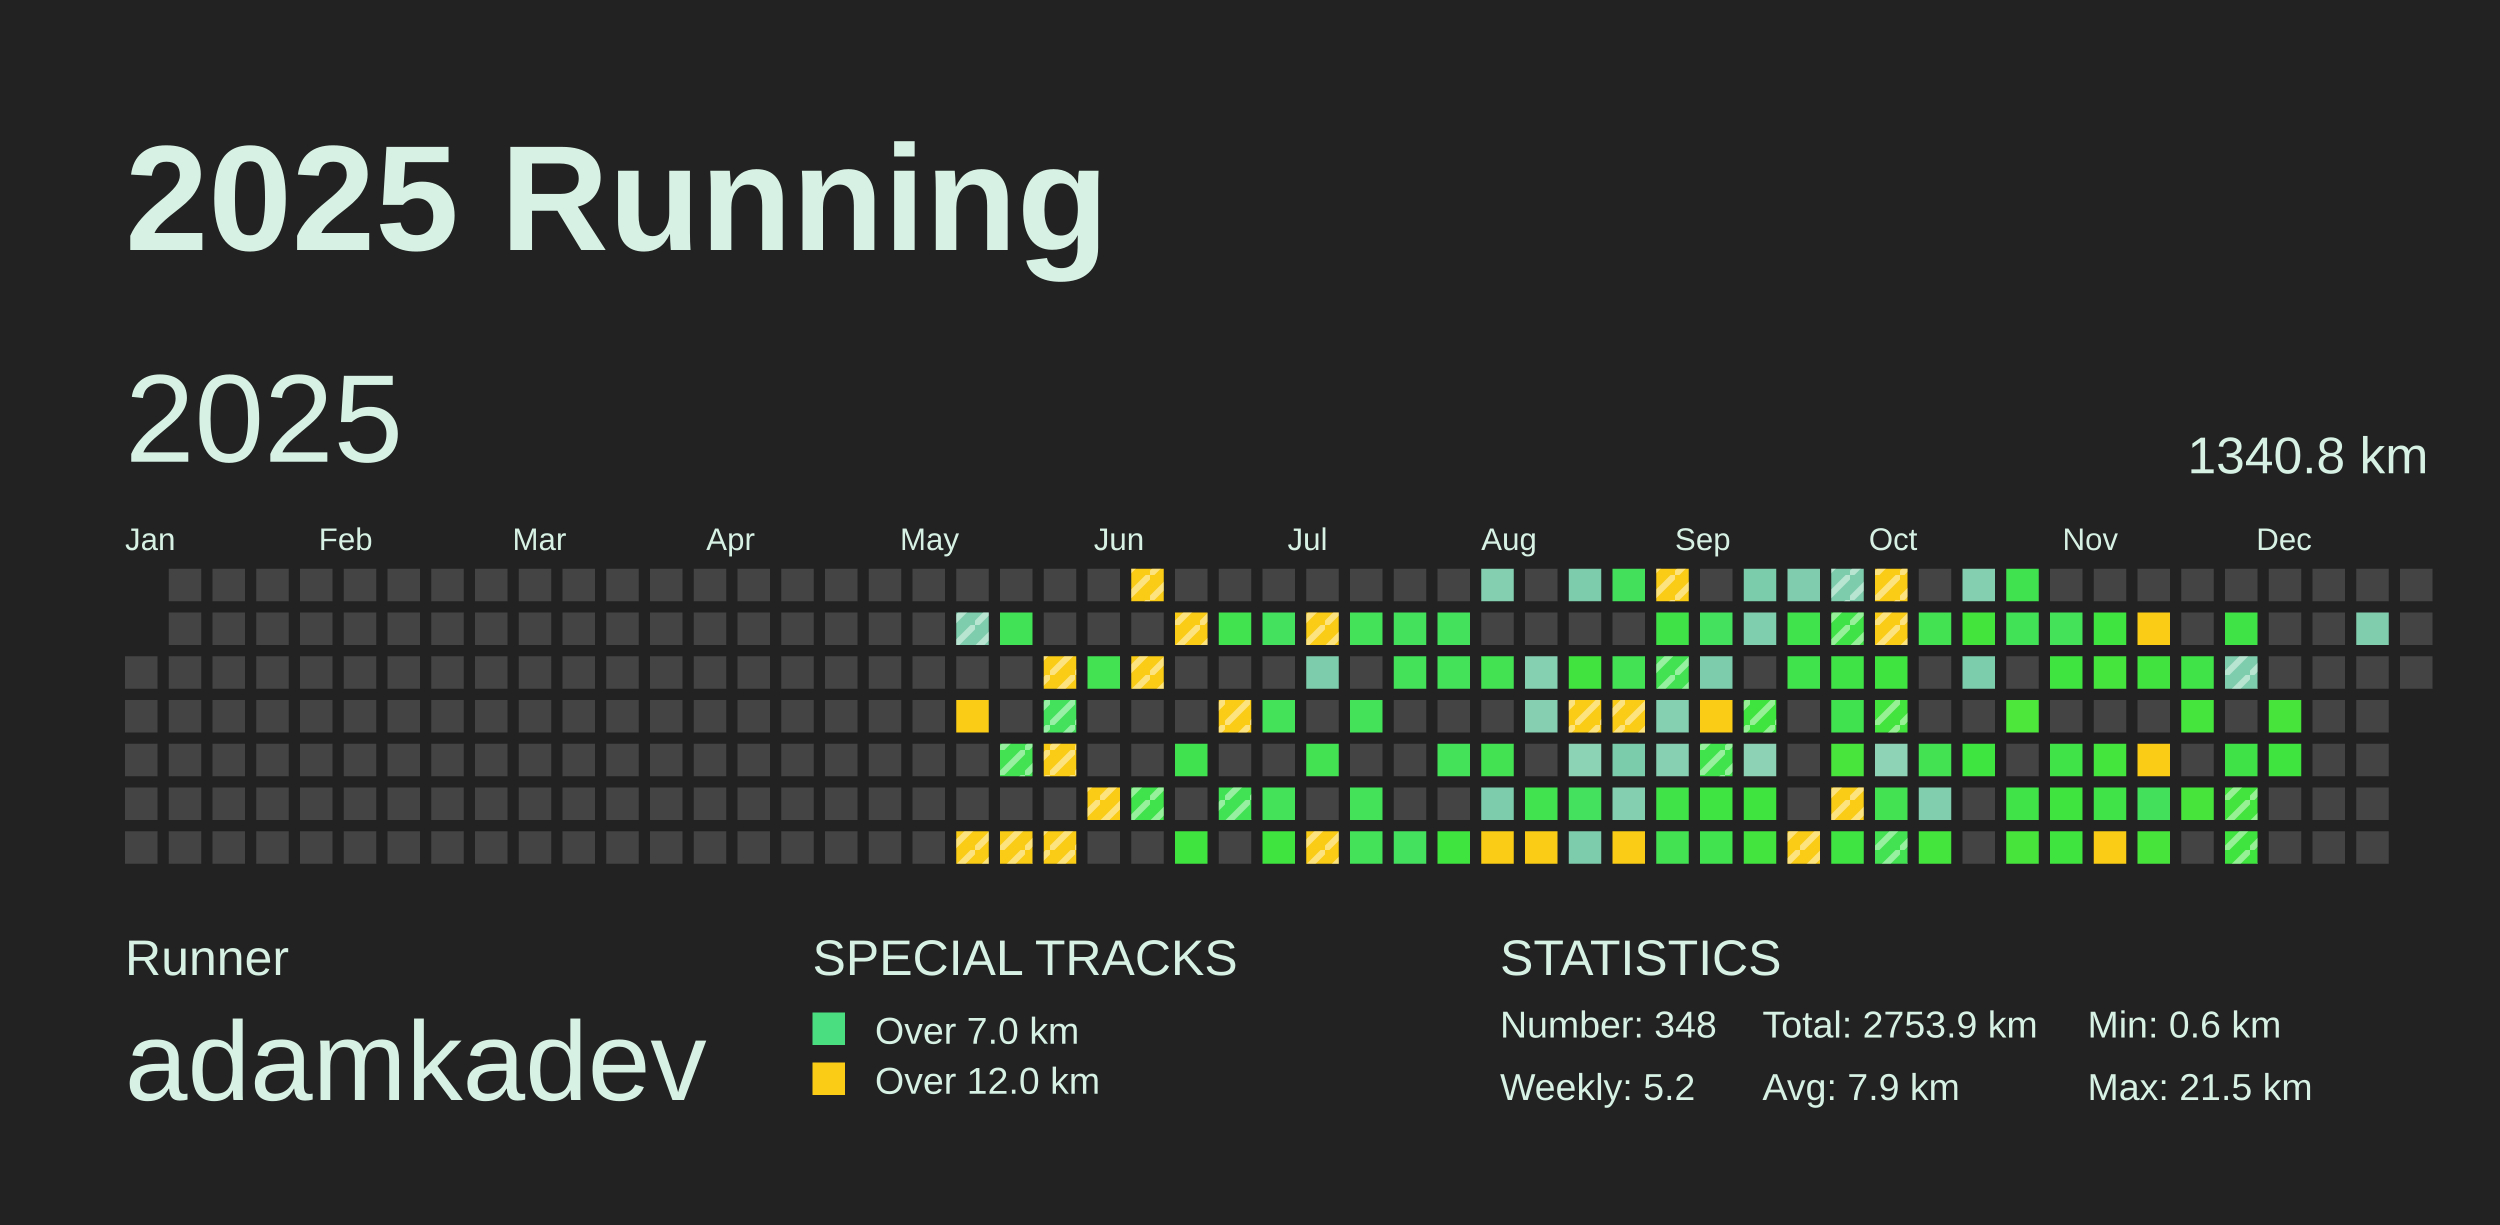
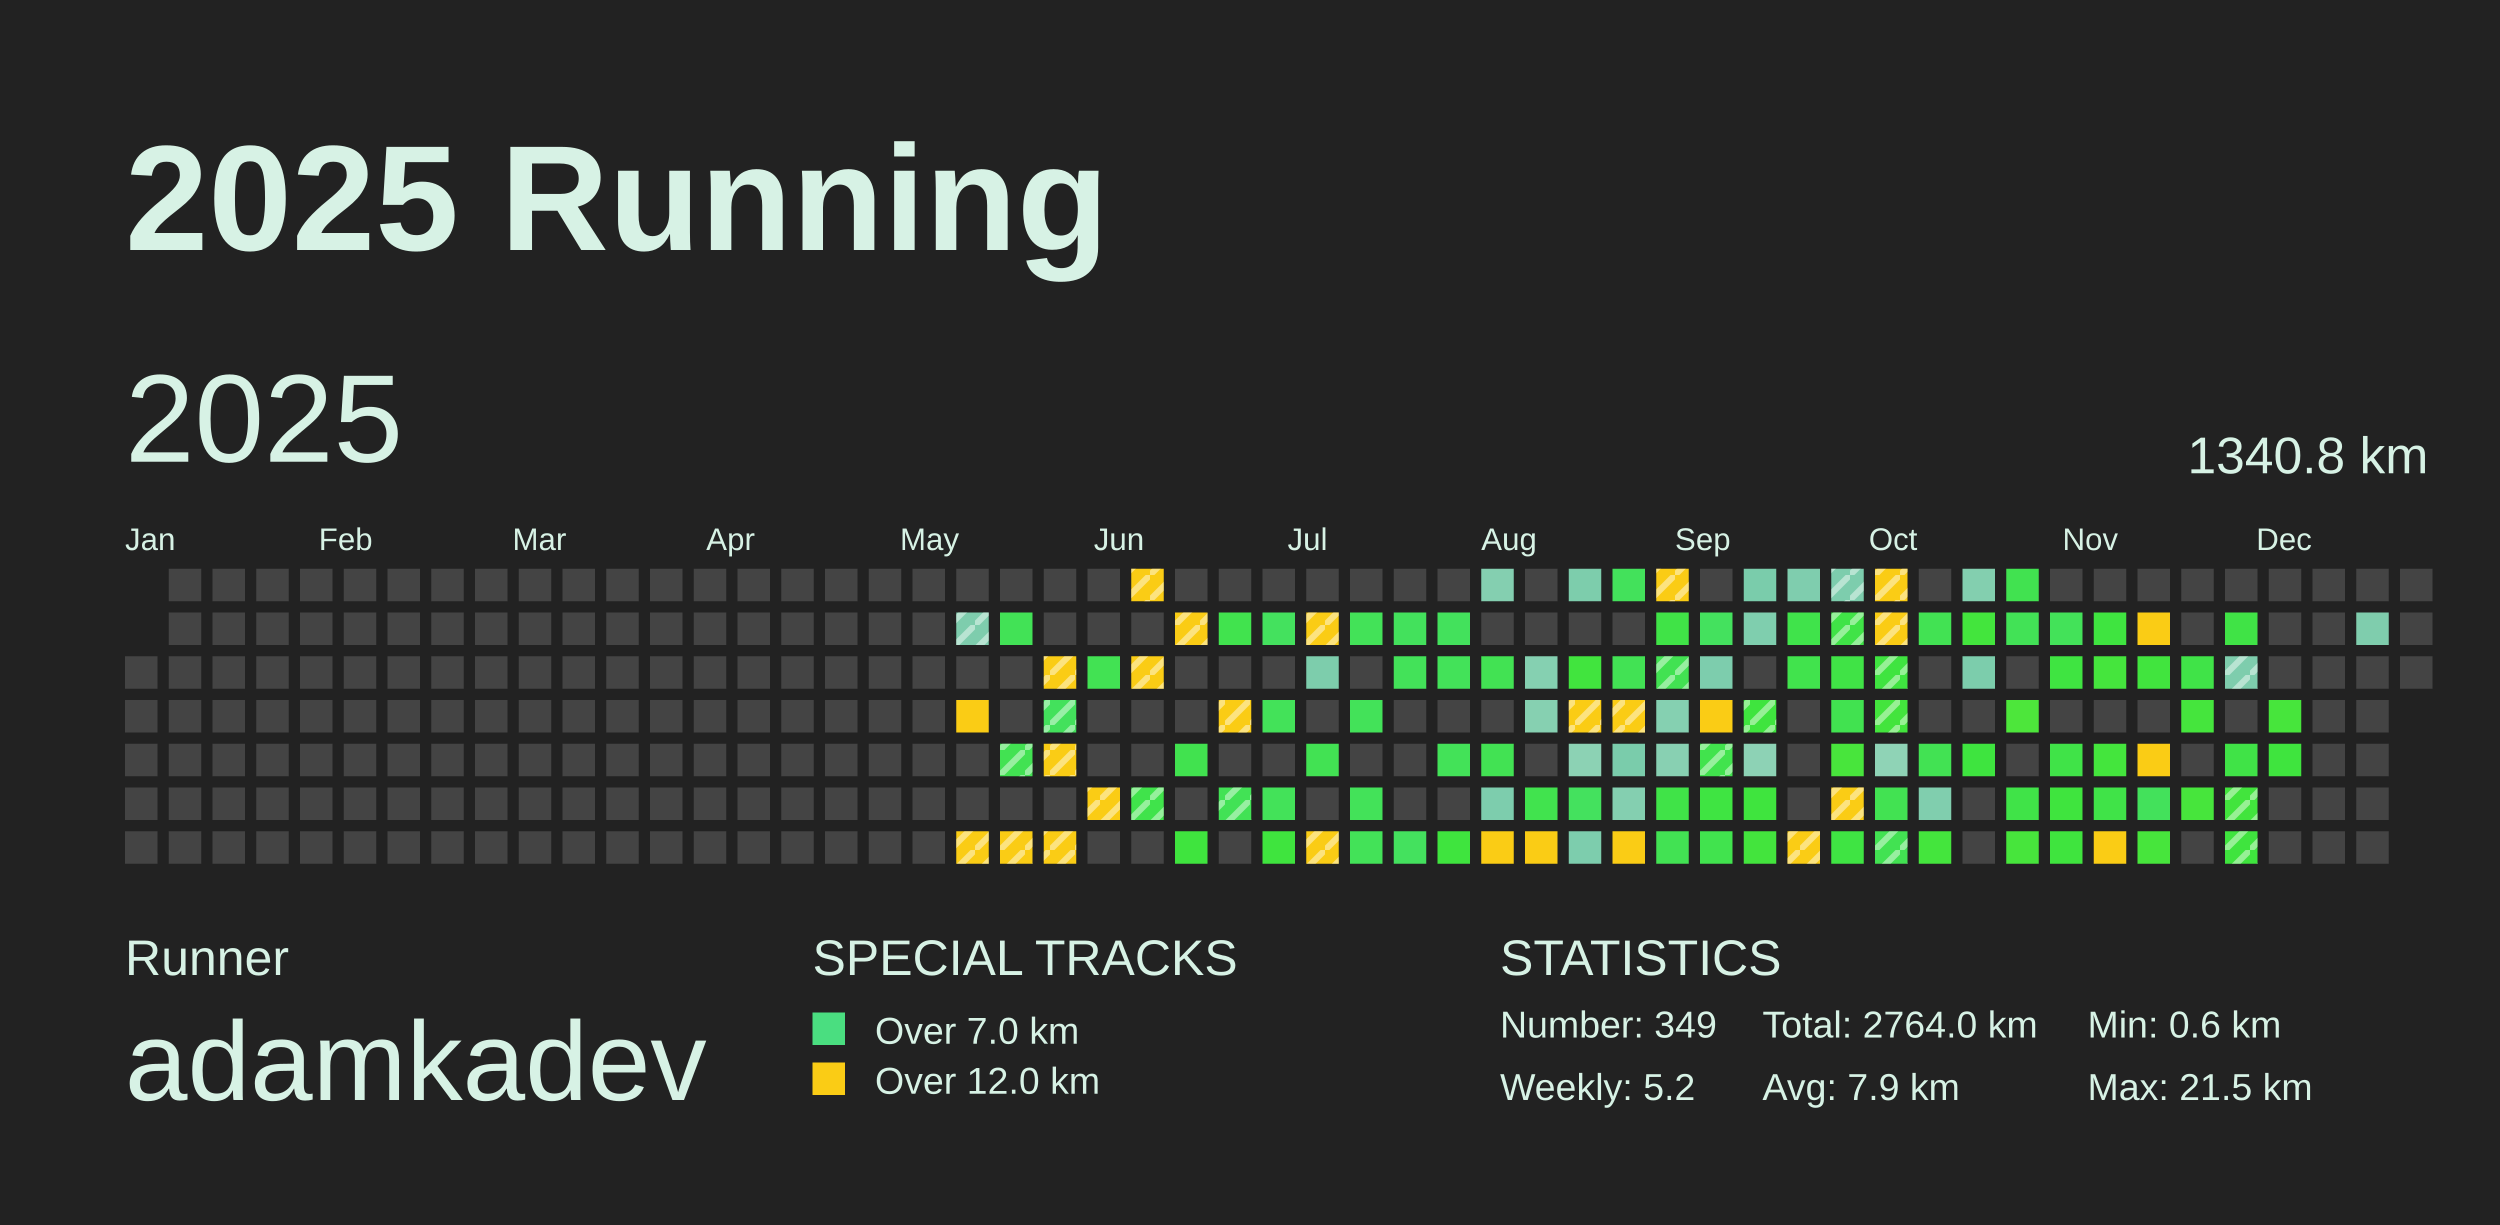
<svg xmlns="http://www.w3.org/2000/svg" baseProfile="full" height="98mm" version="1.1" viewBox="0,0,200,98" width="200mm">
  <defs>
    <pattern height="2" id="indoor-stripe" patternUnits="userSpaceOnUse" width="2">
      <line stroke="white" stroke-opacity="0.45" stroke-width="0.5" x1="0" x2="2" y1="2" y2="0" />
    </pattern>
  </defs>
  <rect fill="#222222" height="98" width="200" x="0" y="0" />
  <text fill="#D7F2E5" style="font-size:12px; font-family:Arial; font-weight:bold;" x="10" y="20">2025 Running</text>
  <text fill="#D7F2E5" style="font-size:4px; font-family:Arial" x="10" y="78">Runner</text>
  <text fill="#D7F2E5" style="font-size:9px; font-family:Arial" x="10" y="88">adamkadev</text>
  <text fill="#D7F2E5" style="font-size:4px; font-family:Arial" x="65" y="78">SPECIAL TRACKS</text>
  <rect fill="#4ADE80" height="2.6" width="2.6" x="65" y="81" />
  <text fill="#D7F2E5" style="font-size:3px; font-family:Arial" x="70" y="83.5">Over 7.0 km</text>
  <rect fill="#FACC15" height="2.6" width="2.6" x="65" y="85" />
  <text fill="#D7F2E5" style="font-size:3px; font-family:Arial" x="70" y="87.5">Over 12.0 km</text>
  <text fill="#D7F2E5" style="font-size:4px; font-family:Arial" x="120" y="78">STATISTICS</text>
-   <text fill="#D7F2E5" style="font-size:3px; font-family:Arial" x="120" y="83">Number: 348</text>
+   <text fill="#D7F2E5" style="font-size:3px; font-family:Arial" x="120" y="83">Number: 349</text>
  <text fill="#D7F2E5" style="font-size:3px; font-family:Arial" x="120" y="88">Weekly: 5.2</text>
-   <text fill="#D7F2E5" style="font-size:3px; font-family:Arial" x="141" y="83">Total: 2753.9 km</text>
+   <text fill="#D7F2E5" style="font-size:3px; font-family:Arial" x="141" y="83">Total: 2764.0 km</text>
  <text fill="#D7F2E5" style="font-size:3px; font-family:Arial" x="141" y="88">Avg: 7.9 km</text>
  <text fill="#D7F2E5" style="font-size:3px; font-family:Arial" x="167" y="83">Min: 0.6 km</text>
  <text fill="#D7F2E5" style="font-size:3px; font-family:Arial" x="167" y="88">Max: 21.5 km</text>
  <text dominant-baseline="hanging" fill="#D7F2E5" style="font-size:10.0px; font-family:Arial;" x="10" y="30">2025</text>
  <text dominant-baseline="hanging" fill="#D7F2E5" style="font-size:4.125px; font-family:Arial;" x="175" y="35">1340.8 km</text>
  <text fill="#D7F2E5" style="font-size:2.5px; font-family:Arial" x="10.0" y="44">Jan</text>
  <text fill="#D7F2E5" style="font-size:2.5px; font-family:Arial" x="25.5" y="44">Feb</text>
  <text fill="#D7F2E5" style="font-size:2.5px; font-family:Arial" x="41.0" y="44">Mar</text>
  <text fill="#D7F2E5" style="font-size:2.5px; font-family:Arial" x="56.5" y="44">Apr</text>
  <text fill="#D7F2E5" style="font-size:2.5px; font-family:Arial" x="72.0" y="44">May</text>
  <text fill="#D7F2E5" style="font-size:2.5px; font-family:Arial" x="87.5" y="44">Jun</text>
  <text fill="#D7F2E5" style="font-size:2.5px; font-family:Arial" x="103.0" y="44">Jul</text>
  <text fill="#D7F2E5" style="font-size:2.5px; font-family:Arial" x="118.5" y="44">Aug</text>
  <text fill="#D7F2E5" style="font-size:2.5px; font-family:Arial" x="134.0" y="44">Sep</text>
  <text fill="#D7F2E5" style="font-size:2.5px; font-family:Arial" x="149.5" y="44">Oct</text>
  <text fill="#D7F2E5" style="font-size:2.5px; font-family:Arial" x="165.0" y="44">Nov</text>
  <text fill="#D7F2E5" style="font-size:2.5px; font-family:Arial" x="180.5" y="44">Dec</text>
  <rect fill="#444444" height="2.6" width="2.6" x="10.0" y="52.5" />
  <rect fill="#444444" height="2.6" width="2.6" x="10.0" y="56.0" />
  <rect fill="#444444" height="2.6" width="2.6" x="10.0" y="59.5" />
  <rect fill="#444444" height="2.6" width="2.6" x="10.0" y="63.0" />
  <rect fill="#444444" height="2.6" width="2.6" x="10.0" y="66.5" />
  <rect fill="#444444" height="2.6" width="2.6" x="13.5" y="45.5" />
  <rect fill="#444444" height="2.6" width="2.6" x="13.5" y="49.0" />
  <rect fill="#444444" height="2.6" width="2.6" x="13.5" y="52.5" />
  <rect fill="#444444" height="2.6" width="2.6" x="13.5" y="56.0" />
  <rect fill="#444444" height="2.6" width="2.6" x="13.5" y="59.5" />
  <rect fill="#444444" height="2.6" width="2.6" x="13.5" y="63.0" />
  <rect fill="#444444" height="2.6" width="2.6" x="13.5" y="66.5" />
  <rect fill="#444444" height="2.6" width="2.6" x="17.0" y="45.5" />
  <rect fill="#444444" height="2.6" width="2.6" x="17.0" y="49.0" />
  <rect fill="#444444" height="2.6" width="2.6" x="17.0" y="52.5" />
  <rect fill="#444444" height="2.6" width="2.6" x="17.0" y="56.0" />
  <rect fill="#444444" height="2.6" width="2.6" x="17.0" y="59.5" />
  <rect fill="#444444" height="2.6" width="2.6" x="17.0" y="63.0" />
  <rect fill="#444444" height="2.6" width="2.6" x="17.0" y="66.5" />
  <rect fill="#444444" height="2.6" width="2.6" x="20.5" y="45.5" />
  <rect fill="#444444" height="2.6" width="2.6" x="20.5" y="49.0" />
  <rect fill="#444444" height="2.6" width="2.6" x="20.5" y="52.5" />
  <rect fill="#444444" height="2.6" width="2.6" x="20.5" y="56.0" />
  <rect fill="#444444" height="2.6" width="2.6" x="20.5" y="59.5" />
  <rect fill="#444444" height="2.6" width="2.6" x="20.5" y="63.0" />
  <rect fill="#444444" height="2.6" width="2.6" x="20.5" y="66.5" />
  <rect fill="#444444" height="2.6" width="2.6" x="24.0" y="45.5" />
  <rect fill="#444444" height="2.6" width="2.6" x="24.0" y="49.0" />
  <rect fill="#444444" height="2.6" width="2.6" x="24.0" y="52.5" />
  <rect fill="#444444" height="2.6" width="2.6" x="24.0" y="56.0" />
  <rect fill="#444444" height="2.6" width="2.6" x="24.0" y="59.5" />
  <rect fill="#444444" height="2.6" width="2.6" x="24.0" y="63.0" />
  <rect fill="#444444" height="2.6" width="2.6" x="24.0" y="66.5" />
  <rect fill="#444444" height="2.6" width="2.6" x="27.5" y="45.5" />
  <rect fill="#444444" height="2.6" width="2.6" x="27.5" y="49.0" />
  <rect fill="#444444" height="2.6" width="2.6" x="27.5" y="52.5" />
  <rect fill="#444444" height="2.6" width="2.6" x="27.5" y="56.0" />
  <rect fill="#444444" height="2.6" width="2.6" x="27.5" y="59.5" />
  <rect fill="#444444" height="2.6" width="2.6" x="27.5" y="63.0" />
  <rect fill="#444444" height="2.6" width="2.6" x="27.5" y="66.5" />
  <rect fill="#444444" height="2.6" width="2.6" x="31.0" y="45.5" />
  <rect fill="#444444" height="2.6" width="2.6" x="31.0" y="49.0" />
  <rect fill="#444444" height="2.6" width="2.6" x="31.0" y="52.5" />
  <rect fill="#444444" height="2.6" width="2.6" x="31.0" y="56.0" />
  <rect fill="#444444" height="2.6" width="2.6" x="31.0" y="59.5" />
  <rect fill="#444444" height="2.6" width="2.6" x="31.0" y="63.0" />
  <rect fill="#444444" height="2.6" width="2.6" x="31.0" y="66.5" />
  <rect fill="#444444" height="2.6" width="2.6" x="34.5" y="45.5" />
  <rect fill="#444444" height="2.6" width="2.6" x="34.5" y="49.0" />
  <rect fill="#444444" height="2.6" width="2.6" x="34.5" y="52.5" />
  <rect fill="#444444" height="2.6" width="2.6" x="34.5" y="56.0" />
  <rect fill="#444444" height="2.6" width="2.6" x="34.5" y="59.5" />
  <rect fill="#444444" height="2.6" width="2.6" x="34.5" y="63.0" />
  <rect fill="#444444" height="2.6" width="2.6" x="34.5" y="66.5" />
  <rect fill="#444444" height="2.6" width="2.6" x="38.0" y="45.5" />
  <rect fill="#444444" height="2.6" width="2.6" x="38.0" y="49.0" />
  <rect fill="#444444" height="2.6" width="2.6" x="38.0" y="52.5" />
  <rect fill="#444444" height="2.6" width="2.6" x="38.0" y="56.0" />
  <rect fill="#444444" height="2.6" width="2.6" x="38.0" y="59.5" />
  <rect fill="#444444" height="2.6" width="2.6" x="38.0" y="63.0" />
  <rect fill="#444444" height="2.6" width="2.6" x="38.0" y="66.5" />
  <rect fill="#444444" height="2.6" width="2.6" x="41.5" y="45.5" />
  <rect fill="#444444" height="2.6" width="2.6" x="41.5" y="49.0" />
  <rect fill="#444444" height="2.6" width="2.6" x="41.5" y="52.5" />
  <rect fill="#444444" height="2.6" width="2.6" x="41.5" y="56.0" />
  <rect fill="#444444" height="2.6" width="2.6" x="41.5" y="59.5" />
  <rect fill="#444444" height="2.6" width="2.6" x="41.5" y="63.0" />
  <rect fill="#444444" height="2.6" width="2.6" x="41.5" y="66.5" />
  <rect fill="#444444" height="2.6" width="2.6" x="45.0" y="45.5" />
  <rect fill="#444444" height="2.6" width="2.6" x="45.0" y="49.0" />
  <rect fill="#444444" height="2.6" width="2.6" x="45.0" y="52.5" />
  <rect fill="#444444" height="2.6" width="2.6" x="45.0" y="56.0" />
  <rect fill="#444444" height="2.6" width="2.6" x="45.0" y="59.5" />
  <rect fill="#444444" height="2.6" width="2.6" x="45.0" y="63.0" />
  <rect fill="#444444" height="2.6" width="2.6" x="45.0" y="66.5" />
  <rect fill="#444444" height="2.6" width="2.6" x="48.5" y="45.5" />
  <rect fill="#444444" height="2.6" width="2.6" x="48.5" y="49.0" />
  <rect fill="#444444" height="2.6" width="2.6" x="48.5" y="52.5" />
  <rect fill="#444444" height="2.6" width="2.6" x="48.5" y="56.0" />
  <rect fill="#444444" height="2.6" width="2.6" x="48.5" y="59.5" />
  <rect fill="#444444" height="2.6" width="2.6" x="48.5" y="63.0" />
  <rect fill="#444444" height="2.6" width="2.6" x="48.5" y="66.5" />
  <rect fill="#444444" height="2.6" width="2.6" x="52.0" y="45.5" />
  <rect fill="#444444" height="2.6" width="2.6" x="52.0" y="49.0" />
  <rect fill="#444444" height="2.6" width="2.6" x="52.0" y="52.5" />
  <rect fill="#444444" height="2.6" width="2.6" x="52.0" y="56.0" />
  <rect fill="#444444" height="2.6" width="2.6" x="52.0" y="59.5" />
  <rect fill="#444444" height="2.6" width="2.6" x="52.0" y="63.0" />
  <rect fill="#444444" height="2.6" width="2.6" x="52.0" y="66.5" />
  <rect fill="#444444" height="2.6" width="2.6" x="55.5" y="45.5" />
  <rect fill="#444444" height="2.6" width="2.6" x="55.5" y="49.0" />
  <rect fill="#444444" height="2.6" width="2.6" x="55.5" y="52.5" />
  <rect fill="#444444" height="2.6" width="2.6" x="55.5" y="56.0" />
  <rect fill="#444444" height="2.6" width="2.6" x="55.5" y="59.5" />
  <rect fill="#444444" height="2.6" width="2.6" x="55.5" y="63.0" />
  <rect fill="#444444" height="2.6" width="2.6" x="55.5" y="66.5" />
  <rect fill="#444444" height="2.6" width="2.6" x="59.0" y="45.5" />
  <rect fill="#444444" height="2.6" width="2.6" x="59.0" y="49.0" />
  <rect fill="#444444" height="2.6" width="2.6" x="59.0" y="52.5" />
  <rect fill="#444444" height="2.6" width="2.6" x="59.0" y="56.0" />
  <rect fill="#444444" height="2.6" width="2.6" x="59.0" y="59.5" />
  <rect fill="#444444" height="2.6" width="2.6" x="59.0" y="63.0" />
  <rect fill="#444444" height="2.6" width="2.6" x="59.0" y="66.5" />
  <rect fill="#444444" height="2.6" width="2.6" x="62.5" y="45.5" />
  <rect fill="#444444" height="2.6" width="2.6" x="62.5" y="49.0" />
  <rect fill="#444444" height="2.6" width="2.6" x="62.5" y="52.5" />
  <rect fill="#444444" height="2.6" width="2.6" x="62.5" y="56.0" />
  <rect fill="#444444" height="2.6" width="2.6" x="62.5" y="59.5" />
  <rect fill="#444444" height="2.6" width="2.6" x="62.5" y="63.0" />
  <rect fill="#444444" height="2.6" width="2.6" x="62.5" y="66.5" />
  <rect fill="#444444" height="2.6" width="2.6" x="66.0" y="45.5" />
  <rect fill="#444444" height="2.6" width="2.6" x="66.0" y="49.0" />
  <rect fill="#444444" height="2.6" width="2.6" x="66.0" y="52.5" />
  <rect fill="#444444" height="2.6" width="2.6" x="66.0" y="56.0" />
  <rect fill="#444444" height="2.6" width="2.6" x="66.0" y="59.5" />
  <rect fill="#444444" height="2.6" width="2.6" x="66.0" y="63.0" />
  <rect fill="#444444" height="2.6" width="2.6" x="66.0" y="66.5" />
  <rect fill="#444444" height="2.6" width="2.6" x="69.5" y="45.5" />
  <rect fill="#444444" height="2.6" width="2.6" x="69.5" y="49.0" />
  <rect fill="#444444" height="2.6" width="2.6" x="69.5" y="52.5" />
  <rect fill="#444444" height="2.6" width="2.6" x="69.5" y="56.0" />
  <rect fill="#444444" height="2.6" width="2.6" x="69.5" y="59.5" />
  <rect fill="#444444" height="2.6" width="2.6" x="69.5" y="63.0" />
  <rect fill="#444444" height="2.6" width="2.6" x="69.5" y="66.5" />
  <rect fill="#444444" height="2.6" width="2.6" x="73.0" y="45.5" />
  <rect fill="#444444" height="2.6" width="2.6" x="73.0" y="49.0" />
  <rect fill="#444444" height="2.6" width="2.6" x="73.0" y="52.5" />
  <rect fill="#444444" height="2.6" width="2.6" x="73.0" y="56.0" />
  <rect fill="#444444" height="2.6" width="2.6" x="73.0" y="59.5" />
  <rect fill="#444444" height="2.6" width="2.6" x="73.0" y="63.0" />
  <rect fill="#444444" height="2.6" width="2.6" x="73.0" y="66.5" />
  <rect fill="#444444" height="2.6" width="2.6" x="76.5" y="45.5" />
  <rect fill="#7ecdad" height="2.6" width="2.6" x="76.5" y="49.0" />
  <rect fill="url(#indoor-stripe)" height="2.6" style="pointer-events: none;" width="2.6" x="76.5" y="49.0" />
  <rect fill="#444444" height="2.6" width="2.6" x="76.5" y="52.5" />
  <rect fill="#FACC15" height="2.6" width="2.6" x="76.5" y="56.0" />
  <rect fill="#444444" height="2.6" width="2.6" x="76.5" y="59.5" />
  <rect fill="#444444" height="2.6" width="2.6" x="76.5" y="63.0" />
  <rect fill="#FACC15" height="2.6" width="2.6" x="76.5" y="66.5" />
  <rect fill="url(#indoor-stripe)" height="2.6" style="pointer-events: none;" width="2.6" x="76.5" y="66.5" />
  <rect fill="#444444" height="2.6" width="2.6" x="80.0" y="45.5" />
  <rect fill="#42e256" height="2.6" width="2.6" x="80.0" y="49.0" />
  <rect fill="#444444" height="2.6" width="2.6" x="80.0" y="52.5" />
  <rect fill="#444444" height="2.6" width="2.6" x="80.0" y="56.0" />
  <rect fill="#42e252" height="2.6" width="2.6" x="80.0" y="59.5" />
  <rect fill="url(#indoor-stripe)" height="2.6" style="pointer-events: none;" width="2.6" x="80.0" y="59.5" />
  <rect fill="#444444" height="2.6" width="2.6" x="80.0" y="63.0" />
  <rect fill="#FACC15" height="2.6" width="2.6" x="80.0" y="66.5" />
  <rect fill="url(#indoor-stripe)" height="2.6" style="pointer-events: none;" width="2.6" x="80.0" y="66.5" />
  <rect fill="#444444" height="2.6" width="2.6" x="83.5" y="45.5" />
  <rect fill="#444444" height="2.6" width="2.6" x="83.5" y="49.0" />
  <rect fill="#FACC15" height="2.6" width="2.6" x="83.5" y="52.5" />
  <rect fill="url(#indoor-stripe)" height="2.6" style="pointer-events: none;" width="2.6" x="83.5" y="52.5" />
  <rect fill="#43e15c" height="2.6" width="2.6" x="83.5" y="56.0" />
  <rect fill="url(#indoor-stripe)" height="2.6" style="pointer-events: none;" width="2.6" x="83.5" y="56.0" />
  <rect fill="#FACC15" height="2.6" width="2.6" x="83.5" y="59.5" />
  <rect fill="url(#indoor-stripe)" height="2.6" style="pointer-events: none;" width="2.6" x="83.5" y="59.5" />
  <rect fill="#444444" height="2.6" width="2.6" x="83.5" y="63.0" />
  <rect fill="#FACC15" height="2.6" width="2.6" x="83.5" y="66.5" />
  <rect fill="url(#indoor-stripe)" height="2.6" style="pointer-events: none;" width="2.6" x="83.5" y="66.5" />
  <rect fill="#444444" height="2.6" width="2.6" x="87.0" y="45.5" />
  <rect fill="#444444" height="2.6" width="2.6" x="87.0" y="49.0" />
  <rect fill="#42e253" height="2.6" width="2.6" x="87.0" y="52.5" />
  <rect fill="#444444" height="2.6" width="2.6" x="87.0" y="56.0" />
  <rect fill="#444444" height="2.6" width="2.6" x="87.0" y="59.5" />
  <rect fill="#FACC15" height="2.6" width="2.6" x="87.0" y="63.0" />
  <rect fill="url(#indoor-stripe)" height="2.6" style="pointer-events: none;" width="2.6" x="87.0" y="63.0" />
  <rect fill="#444444" height="2.6" width="2.6" x="87.0" y="66.5" />
  <rect fill="#FACC15" height="2.6" width="2.6" x="90.5" y="45.5" />
  <rect fill="url(#indoor-stripe)" height="2.6" style="pointer-events: none;" width="2.6" x="90.5" y="45.5" />
  <rect fill="#444444" height="2.6" width="2.6" x="90.5" y="49.0" />
  <rect fill="#FACC15" height="2.6" width="2.6" x="90.5" y="52.5" />
  <rect fill="url(#indoor-stripe)" height="2.6" style="pointer-events: none;" width="2.6" x="90.5" y="52.5" />
  <rect fill="#444444" height="2.6" width="2.6" x="90.5" y="56.0" />
  <rect fill="#444444" height="2.6" width="2.6" x="90.5" y="59.5" />
  <rect fill="#40e34b" height="2.6" width="2.6" x="90.5" y="63.0" />
  <rect fill="url(#indoor-stripe)" height="2.6" style="pointer-events: none;" width="2.6" x="90.5" y="63.0" />
  <rect fill="#444444" height="2.6" width="2.6" x="90.5" y="66.5" />
  <rect fill="#444444" height="2.6" width="2.6" x="94.0" y="45.5" />
  <rect fill="#FACC15" height="2.6" width="2.6" x="94.0" y="49.0" />
  <rect fill="url(#indoor-stripe)" height="2.6" style="pointer-events: none;" width="2.6" x="94.0" y="49.0" />
  <rect fill="#444444" height="2.6" width="2.6" x="94.0" y="52.5" />
  <rect fill="#444444" height="2.6" width="2.6" x="94.0" y="56.0" />
  <rect fill="#41e24f" height="2.6" width="2.6" x="94.0" y="59.5" />
  <rect fill="#444444" height="2.6" width="2.6" x="94.0" y="63.0" />
  <rect fill="#3fe43e" height="2.6" width="2.6" x="94.0" y="66.5" />
  <rect fill="#444444" height="2.6" width="2.6" x="97.5" y="45.5" />
  <rect fill="#41e34e" height="2.6" width="2.6" x="97.5" y="49.0" />
  <rect fill="#444444" height="2.6" width="2.6" x="97.5" y="52.5" />
  <rect fill="#FACC15" height="2.6" width="2.6" x="97.5" y="56.0" />
  <rect fill="url(#indoor-stripe)" height="2.6" style="pointer-events: none;" width="2.6" x="97.5" y="56.0" />
  <rect fill="#444444" height="2.6" width="2.6" x="97.5" y="59.5" />
  <rect fill="#42e255" height="2.6" width="2.6" x="97.5" y="63.0" />
  <rect fill="url(#indoor-stripe)" height="2.6" style="pointer-events: none;" width="2.6" x="97.5" y="63.0" />
  <rect fill="#444444" height="2.6" width="2.6" x="97.5" y="66.5" />
  <rect fill="#444444" height="2.6" width="2.6" x="101.0" y="45.5" />
  <rect fill="#44e15e" height="2.6" width="2.6" x="101.0" y="49.0" />
  <rect fill="#444444" height="2.6" width="2.6" x="101.0" y="52.5" />
  <rect fill="#43e259" height="2.6" width="2.6" x="101.0" y="56.0" />
  <rect fill="#444444" height="2.6" width="2.6" x="101.0" y="59.5" />
  <rect fill="#43e259" height="2.6" width="2.6" x="101.0" y="63.0" />
  <rect fill="#3fe43e" height="2.6" width="2.6" x="101.0" y="66.5" />
  <rect fill="#444444" height="2.6" width="2.6" x="104.5" y="45.5" />
  <rect fill="#FACC15" height="2.6" width="2.6" x="104.5" y="49.0" />
  <rect fill="url(#indoor-stripe)" height="2.6" style="pointer-events: none;" width="2.6" x="104.5" y="49.0" />
  <rect fill="#7dcdac" height="2.6" width="2.6" x="104.5" y="52.5" />
  <rect fill="#444444" height="2.6" width="2.6" x="104.5" y="56.0" />
  <rect fill="#42e253" height="2.6" width="2.6" x="104.5" y="59.5" />
  <rect fill="#444444" height="2.6" width="2.6" x="104.5" y="63.0" />
  <rect fill="#FACC15" height="2.6" width="2.6" x="104.5" y="66.5" />
  <rect fill="url(#indoor-stripe)" height="2.6" style="pointer-events: none;" width="2.6" x="104.5" y="66.5" />
  <rect fill="#444444" height="2.6" width="2.6" x="108.0" y="45.5" />
  <rect fill="#43e258" height="2.6" width="2.6" x="108.0" y="49.0" />
  <rect fill="#444444" height="2.6" width="2.6" x="108.0" y="52.5" />
  <rect fill="#43e259" height="2.6" width="2.6" x="108.0" y="56.0" />
  <rect fill="#444444" height="2.6" width="2.6" x="108.0" y="59.5" />
  <rect fill="#43e259" height="2.6" width="2.6" x="108.0" y="63.0" />
  <rect fill="#43e258" height="2.6" width="2.6" x="108.0" y="66.5" />
  <rect fill="#444444" height="2.6" width="2.6" x="111.5" y="45.5" />
  <rect fill="#43e15c" height="2.6" width="2.6" x="111.5" y="49.0" />
  <rect fill="#43e259" height="2.6" width="2.6" x="111.5" y="52.5" />
  <rect fill="#444444" height="2.6" width="2.6" x="111.5" y="56.0" />
  <rect fill="#444444" height="2.6" width="2.6" x="111.5" y="59.5" />
  <rect fill="#444444" height="2.6" width="2.6" x="111.5" y="63.0" />
  <rect fill="#44e15e" height="2.6" width="2.6" x="111.5" y="66.5" />
  <rect fill="#444444" height="2.6" width="2.6" x="115.0" y="45.5" />
  <rect fill="#43e15c" height="2.6" width="2.6" x="115.0" y="49.0" />
  <rect fill="#43e259" height="2.6" width="2.6" x="115.0" y="52.5" />
  <rect fill="#444444" height="2.6" width="2.6" x="115.0" y="56.0" />
  <rect fill="#43e258" height="2.6" width="2.6" x="115.0" y="59.5" />
  <rect fill="#444444" height="2.6" width="2.6" x="115.0" y="63.0" />
  <rect fill="#3fe43e" height="2.6" width="2.6" x="115.0" y="66.5" />
  <rect fill="#84cfb0" height="2.6" width="2.6" x="118.5" y="45.5" />
  <rect fill="#444444" height="2.6" width="2.6" x="118.5" y="49.0" />
  <rect fill="#42e253" height="2.6" width="2.6" x="118.5" y="52.5" />
  <rect fill="#444444" height="2.6" width="2.6" x="118.5" y="56.0" />
  <rect fill="#42e253" height="2.6" width="2.6" x="118.5" y="59.5" />
  <rect fill="#7dcdad" height="2.6" width="2.6" x="118.5" y="63.0" />
  <rect fill="#FACC15" height="2.6" width="2.6" x="118.5" y="66.5" />
  <rect fill="#444444" height="2.6" width="2.6" x="122.0" y="45.5" />
  <rect fill="#444444" height="2.6" width="2.6" x="122.0" y="49.0" />
  <rect fill="#85d0b1" height="2.6" width="2.6" x="122.0" y="52.5" />
  <rect fill="#86d0b1" height="2.6" width="2.6" x="122.0" y="56.0" />
  <rect fill="#444444" height="2.6" width="2.6" x="122.0" y="59.5" />
  <rect fill="#41e34e" height="2.6" width="2.6" x="122.0" y="63.0" />
  <rect fill="#FACC15" height="2.6" width="2.6" x="122.0" y="66.5" />
  <rect fill="#7dcdac" height="2.6" width="2.6" x="125.5" y="45.5" />
  <rect fill="#444444" height="2.6" width="2.6" x="125.5" y="49.0" />
  <rect fill="#41e43e" height="2.6" width="2.6" x="125.5" y="52.5" />
  <rect fill="#FACC15" height="2.6" width="2.6" x="125.5" y="56.0" />
  <rect fill="url(#indoor-stripe)" height="2.6" style="pointer-events: none;" width="2.6" x="125.5" y="56.0" />
  <rect fill="#8cd2b4" height="2.6" width="2.6" x="125.5" y="59.5" />
  <rect fill="#44e15e" height="2.6" width="2.6" x="125.5" y="63.0" />
  <rect fill="#7dcdad" height="2.6" width="2.6" x="125.5" y="66.5" />
  <rect fill="#43e15b" height="2.6" width="2.6" x="129.0" y="45.5" />
  <rect fill="#444444" height="2.6" width="2.6" x="129.0" y="49.0" />
  <rect fill="#42e254" height="2.6" width="2.6" x="129.0" y="52.5" />
  <rect fill="#FACC15" height="2.6" width="2.6" x="129.0" y="56.0" />
  <rect fill="url(#indoor-stripe)" height="2.6" style="pointer-events: none;" width="2.6" x="129.0" y="56.0" />
  <rect fill="#7accab" height="2.6" width="2.6" x="129.0" y="59.5" />
  <rect fill="#84cfb0" height="2.6" width="2.6" x="129.0" y="63.0" />
  <rect fill="#FACC15" height="2.6" width="2.6" x="129.0" y="66.5" />
  <rect fill="#FACC15" height="2.6" width="2.6" x="132.5" y="45.5" />
  <rect fill="url(#indoor-stripe)" height="2.6" style="pointer-events: none;" width="2.6" x="132.5" y="45.5" />
  <rect fill="#40e347" height="2.6" width="2.6" x="132.5" y="49.0" />
  <rect fill="#42e252" height="2.6" width="2.6" x="132.5" y="52.5" />
  <rect fill="url(#indoor-stripe)" height="2.6" style="pointer-events: none;" width="2.6" x="132.5" y="52.5" />
  <rect fill="#85d0b1" height="2.6" width="2.6" x="132.5" y="56.0" />
  <rect fill="#88d0b2" height="2.6" width="2.6" x="132.5" y="59.5" />
  <rect fill="#40e348" height="2.6" width="2.6" x="132.5" y="63.0" />
  <rect fill="#42e253" height="2.6" width="2.6" x="132.5" y="66.5" />
  <rect fill="#444444" height="2.6" width="2.6" x="136.0" y="45.5" />
  <rect fill="#44e15e" height="2.6" width="2.6" x="136.0" y="49.0" />
  <rect fill="#7dcdad" height="2.6" width="2.6" x="136.0" y="52.5" />
  <rect fill="#FACC15" height="2.6" width="2.6" x="136.0" y="56.0" />
  <rect fill="#41e34d" height="2.6" width="2.6" x="136.0" y="59.5" />
  <rect fill="url(#indoor-stripe)" height="2.6" style="pointer-events: none;" width="2.6" x="136.0" y="59.5" />
  <rect fill="#3fe442" height="2.6" width="2.6" x="136.0" y="63.0" />
  <rect fill="#41e34e" height="2.6" width="2.6" x="136.0" y="66.5" />
  <rect fill="#7accab" height="2.6" width="2.6" x="139.5" y="45.5" />
  <rect fill="#7fceae" height="2.6" width="2.6" x="139.5" y="49.0" />
  <rect fill="#444444" height="2.6" width="2.6" x="139.5" y="52.5" />
  <rect fill="#3fe43e" height="2.6" width="2.6" x="139.5" y="56.0" />
  <rect fill="url(#indoor-stripe)" height="2.6" style="pointer-events: none;" width="2.6" x="139.5" y="56.0" />
  <rect fill="#8dd2b5" height="2.6" width="2.6" x="139.5" y="59.5" />
  <rect fill="#3fe43e" height="2.6" width="2.6" x="139.5" y="63.0" />
  <rect fill="#43e43d" height="2.6" width="2.6" x="139.5" y="66.5" />
  <rect fill="#7fcdae" height="2.6" width="2.6" x="143.0" y="45.5" />
  <rect fill="#40e34b" height="2.6" width="2.6" x="143.0" y="49.0" />
  <rect fill="#41e34d" height="2.6" width="2.6" x="143.0" y="52.5" />
  <rect fill="#444444" height="2.6" width="2.6" x="143.0" y="56.0" />
  <rect fill="#444444" height="2.6" width="2.6" x="143.0" y="59.5" />
  <rect fill="#444444" height="2.6" width="2.6" x="143.0" y="63.0" />
  <rect fill="#FACC15" height="2.6" width="2.6" x="143.0" y="66.5" />
  <rect fill="url(#indoor-stripe)" height="2.6" style="pointer-events: none;" width="2.6" x="143.0" y="66.5" />
  <rect fill="#7dcdad" height="2.6" width="2.6" x="146.5" y="45.5" />
  <rect fill="url(#indoor-stripe)" height="2.6" style="pointer-events: none;" width="2.6" x="146.5" y="45.5" />
  <rect fill="#40e347" height="2.6" width="2.6" x="146.5" y="49.0" />
  <rect fill="url(#indoor-stripe)" height="2.6" style="pointer-events: none;" width="2.6" x="146.5" y="49.0" />
  <rect fill="#40e346" height="2.6" width="2.6" x="146.5" y="52.5" />
  <rect fill="#41e250" height="2.6" width="2.6" x="146.5" y="56.0" />
  <rect fill="#48e53c" height="2.6" width="2.6" x="146.5" y="59.5" />
  <rect fill="#FACC15" height="2.6" width="2.6" x="146.5" y="63.0" />
  <rect fill="url(#indoor-stripe)" height="2.6" style="pointer-events: none;" width="2.6" x="146.5" y="63.0" />
  <rect fill="#3fe443" height="2.6" width="2.6" x="146.5" y="66.5" />
  <rect fill="#FACC15" height="2.6" width="2.6" x="150.0" y="45.5" />
  <rect fill="url(#indoor-stripe)" height="2.6" style="pointer-events: none;" width="2.6" x="150.0" y="45.5" />
  <rect fill="#FACC15" height="2.6" width="2.6" x="150.0" y="49.0" />
  <rect fill="url(#indoor-stripe)" height="2.6" style="pointer-events: none;" width="2.6" x="150.0" y="49.0" />
  <rect fill="#3fe440" height="2.6" width="2.6" x="150.0" y="52.5" />
+   <rect fill="url(#indoor-stripe)" height="2.6" style="pointer-events: none;" width="2.6" x="150.0" y="52.5" />
  <rect fill="#43e43d" height="2.6" width="2.6" x="150.0" y="56.0" />
  <rect fill="url(#indoor-stripe)" height="2.6" style="pointer-events: none;" width="2.6" x="150.0" y="56.0" />
  <rect fill="#8fd3b6" height="2.6" width="2.6" x="150.0" y="59.5" />
  <rect fill="#42e252" height="2.6" width="2.6" x="150.0" y="63.0" />
  <rect fill="#42e252" height="2.6" width="2.6" x="150.0" y="66.5" />
  <rect fill="url(#indoor-stripe)" height="2.6" style="pointer-events: none;" width="2.6" x="150.0" y="66.5" />
  <rect fill="#444444" height="2.6" width="2.6" x="153.5" y="45.5" />
  <rect fill="#42e253" height="2.6" width="2.6" x="153.5" y="49.0" />
  <rect fill="#444444" height="2.6" width="2.6" x="153.5" y="52.5" />
  <rect fill="#444444" height="2.6" width="2.6" x="153.5" y="56.0" />
  <rect fill="#42e253" height="2.6" width="2.6" x="153.5" y="59.5" />
  <rect fill="#80ceae" height="2.6" width="2.6" x="153.5" y="63.0" />
  <rect fill="#44e53d" height="2.6" width="2.6" x="153.5" y="66.5" />
  <rect fill="#83cfaf" height="2.6" width="2.6" x="157.0" y="45.5" />
  <rect fill="#43e53d" height="2.6" width="2.6" x="157.0" y="49.0" />
  <rect fill="#7ccdac" height="2.6" width="2.6" x="157.0" y="52.5" />
  <rect fill="#444444" height="2.6" width="2.6" x="157.0" y="56.0" />
  <rect fill="#3ee43f" height="2.6" width="2.6" x="157.0" y="59.5" />
  <rect fill="#444444" height="2.6" width="2.6" x="157.0" y="63.0" />
  <rect fill="#444444" height="2.6" width="2.6" x="157.0" y="66.5" />
  <rect fill="#41e250" height="2.6" width="2.6" x="160.5" y="45.5" />
  <rect fill="#42e256" height="2.6" width="2.6" x="160.5" y="49.0" />
  <rect fill="#444444" height="2.6" width="2.6" x="160.5" y="52.5" />
  <rect fill="#4de63b" height="2.6" width="2.6" x="160.5" y="56.0" />
  <rect fill="#444444" height="2.6" width="2.6" x="160.5" y="59.5" />
  <rect fill="#40e348" height="2.6" width="2.6" x="160.5" y="63.0" />
  <rect fill="#47e53c" height="2.6" width="2.6" x="160.5" y="66.5" />
  <rect fill="#444444" height="2.6" width="2.6" x="164.0" y="45.5" />
  <rect fill="#43e259" height="2.6" width="2.6" x="164.0" y="49.0" />
  <rect fill="#3fe441" height="2.6" width="2.6" x="164.0" y="52.5" />
  <rect fill="#444444" height="2.6" width="2.6" x="164.0" y="56.0" />
  <rect fill="#40e348" height="2.6" width="2.6" x="164.0" y="59.5" />
  <rect fill="#3fe43e" height="2.6" width="2.6" x="164.0" y="63.0" />
  <rect fill="#3fe43e" height="2.6" width="2.6" x="164.0" y="66.5" />
  <rect fill="#444444" height="2.6" width="2.6" x="167.5" y="45.5" />
  <rect fill="#3fe440" height="2.6" width="2.6" x="167.5" y="49.0" />
  <rect fill="#45e53d" height="2.6" width="2.6" x="167.5" y="52.5" />
  <rect fill="#444444" height="2.6" width="2.6" x="167.5" y="56.0" />
  <rect fill="#44e53d" height="2.6" width="2.6" x="167.5" y="59.5" />
  <rect fill="#40e348" height="2.6" width="2.6" x="167.5" y="63.0" />
  <rect fill="#FACC15" height="2.6" width="2.6" x="167.5" y="66.5" />
  <rect fill="#444444" height="2.6" width="2.6" x="171.0" y="45.5" />
  <rect fill="#FACC15" height="2.6" width="2.6" x="171.0" y="49.0" />
  <rect fill="#41e43e" height="2.6" width="2.6" x="171.0" y="52.5" />
  <rect fill="#444444" height="2.6" width="2.6" x="171.0" y="56.0" />
  <rect fill="#FACC15" height="2.6" width="2.6" x="171.0" y="59.5" />
  <rect fill="#43e15b" height="2.6" width="2.6" x="171.0" y="63.0" />
  <rect fill="#47e53c" height="2.6" width="2.6" x="171.0" y="66.5" />
  <rect fill="#444444" height="2.6" width="2.6" x="174.5" y="45.5" />
  <rect fill="#444444" height="2.6" width="2.6" x="174.5" y="49.0" />
  <rect fill="#40e348" height="2.6" width="2.6" x="174.5" y="52.5" />
  <rect fill="#45e53d" height="2.6" width="2.6" x="174.5" y="56.0" />
  <rect fill="#444444" height="2.6" width="2.6" x="174.5" y="59.5" />
  <rect fill="#47e53c" height="2.6" width="2.6" x="174.5" y="63.0" />
  <rect fill="#444444" height="2.6" width="2.6" x="174.5" y="66.5" />
  <rect fill="#444444" height="2.6" width="2.6" x="178.0" y="45.5" />
  <rect fill="#40e346" height="2.6" width="2.6" x="178.0" y="49.0" />
  <rect fill="#7ecdad" height="2.6" width="2.6" x="178.0" y="52.5" />
  <rect fill="url(#indoor-stripe)" height="2.6" style="pointer-events: none;" width="2.6" x="178.0" y="52.5" />
  <rect fill="#444444" height="2.6" width="2.6" x="178.0" y="56.0" />
  <rect fill="#40e347" height="2.6" width="2.6" x="178.0" y="59.5" />
  <rect fill="#42e43d" height="2.6" width="2.6" x="178.0" y="63.0" />
  <rect fill="url(#indoor-stripe)" height="2.6" style="pointer-events: none;" width="2.6" x="178.0" y="63.0" />
  <rect fill="#3fe43e" height="2.6" width="2.6" x="178.0" y="66.5" />
  <rect fill="url(#indoor-stripe)" height="2.6" style="pointer-events: none;" width="2.6" x="178.0" y="66.5" />
  <rect fill="#444444" height="2.6" width="2.6" x="181.5" y="45.5" />
  <rect fill="#444444" height="2.6" width="2.6" x="181.5" y="49.0" />
  <rect fill="#444444" height="2.6" width="2.6" x="181.5" y="52.5" />
  <rect fill="#47e53c" height="2.6" width="2.6" x="181.5" y="56.0" />
  <rect fill="#3fe43e" height="2.6" width="2.6" x="181.5" y="59.5" />
  <rect fill="#444444" height="2.6" width="2.6" x="181.5" y="63.0" />
  <rect fill="#444444" height="2.6" width="2.6" x="181.5" y="66.5" />
  <rect fill="#444444" height="2.6" width="2.6" x="185.0" y="45.5" />
  <rect fill="#444444" height="2.6" width="2.6" x="185.0" y="49.0" />
  <rect fill="#444444" height="2.6" width="2.6" x="185.0" y="52.5" />
  <rect fill="#444444" height="2.6" width="2.6" x="185.0" y="56.0" />
  <rect fill="#444444" height="2.6" width="2.6" x="185.0" y="59.5" />
  <rect fill="#444444" height="2.6" width="2.6" x="185.0" y="63.0" />
  <rect fill="#444444" height="2.6" width="2.6" x="185.0" y="66.5" />
  <rect fill="#444444" height="2.6" width="2.6" x="188.5" y="45.5" />
  <rect fill="#7fcdad" height="2.6" width="2.6" x="188.5" y="49.0" />
  <rect fill="#444444" height="2.6" width="2.6" x="188.5" y="52.5" />
  <rect fill="#444444" height="2.6" width="2.6" x="188.5" y="56.0" />
  <rect fill="#444444" height="2.6" width="2.6" x="188.5" y="59.5" />
  <rect fill="#444444" height="2.6" width="2.6" x="188.5" y="63.0" />
  <rect fill="#444444" height="2.6" width="2.6" x="188.5" y="66.5" />
  <rect fill="#444444" height="2.6" width="2.6" x="192.0" y="45.5" />
  <rect fill="#444444" height="2.6" width="2.6" x="192.0" y="49.0" />
  <rect fill="#444444" height="2.6" width="2.6" x="192.0" y="52.5" />
</svg>
